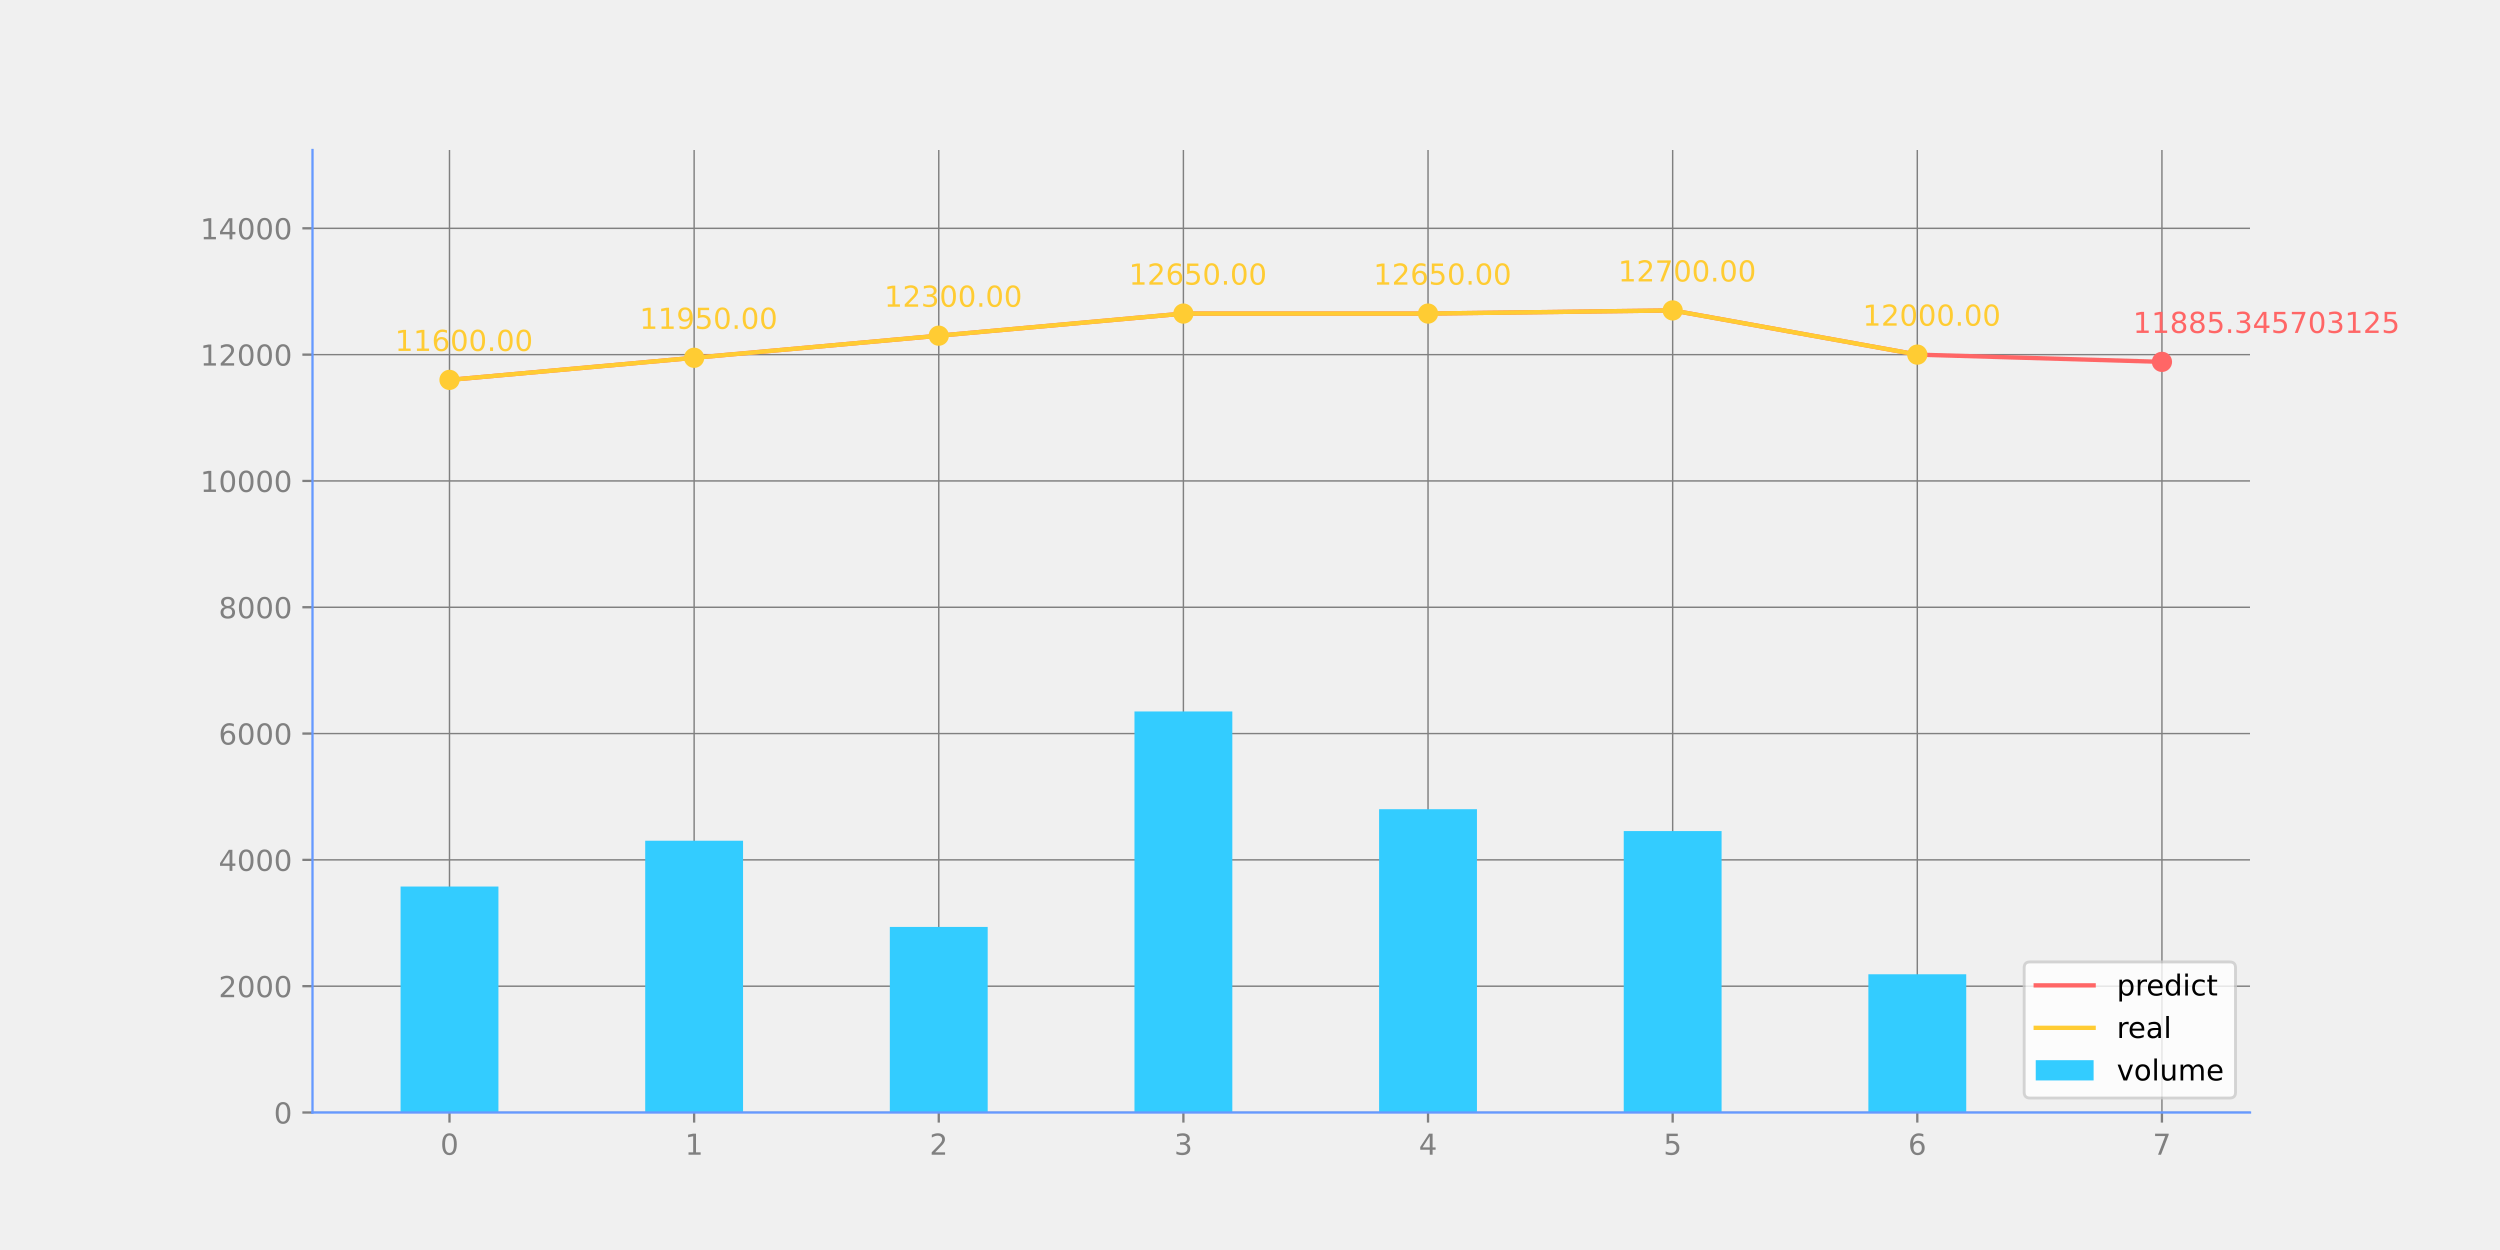
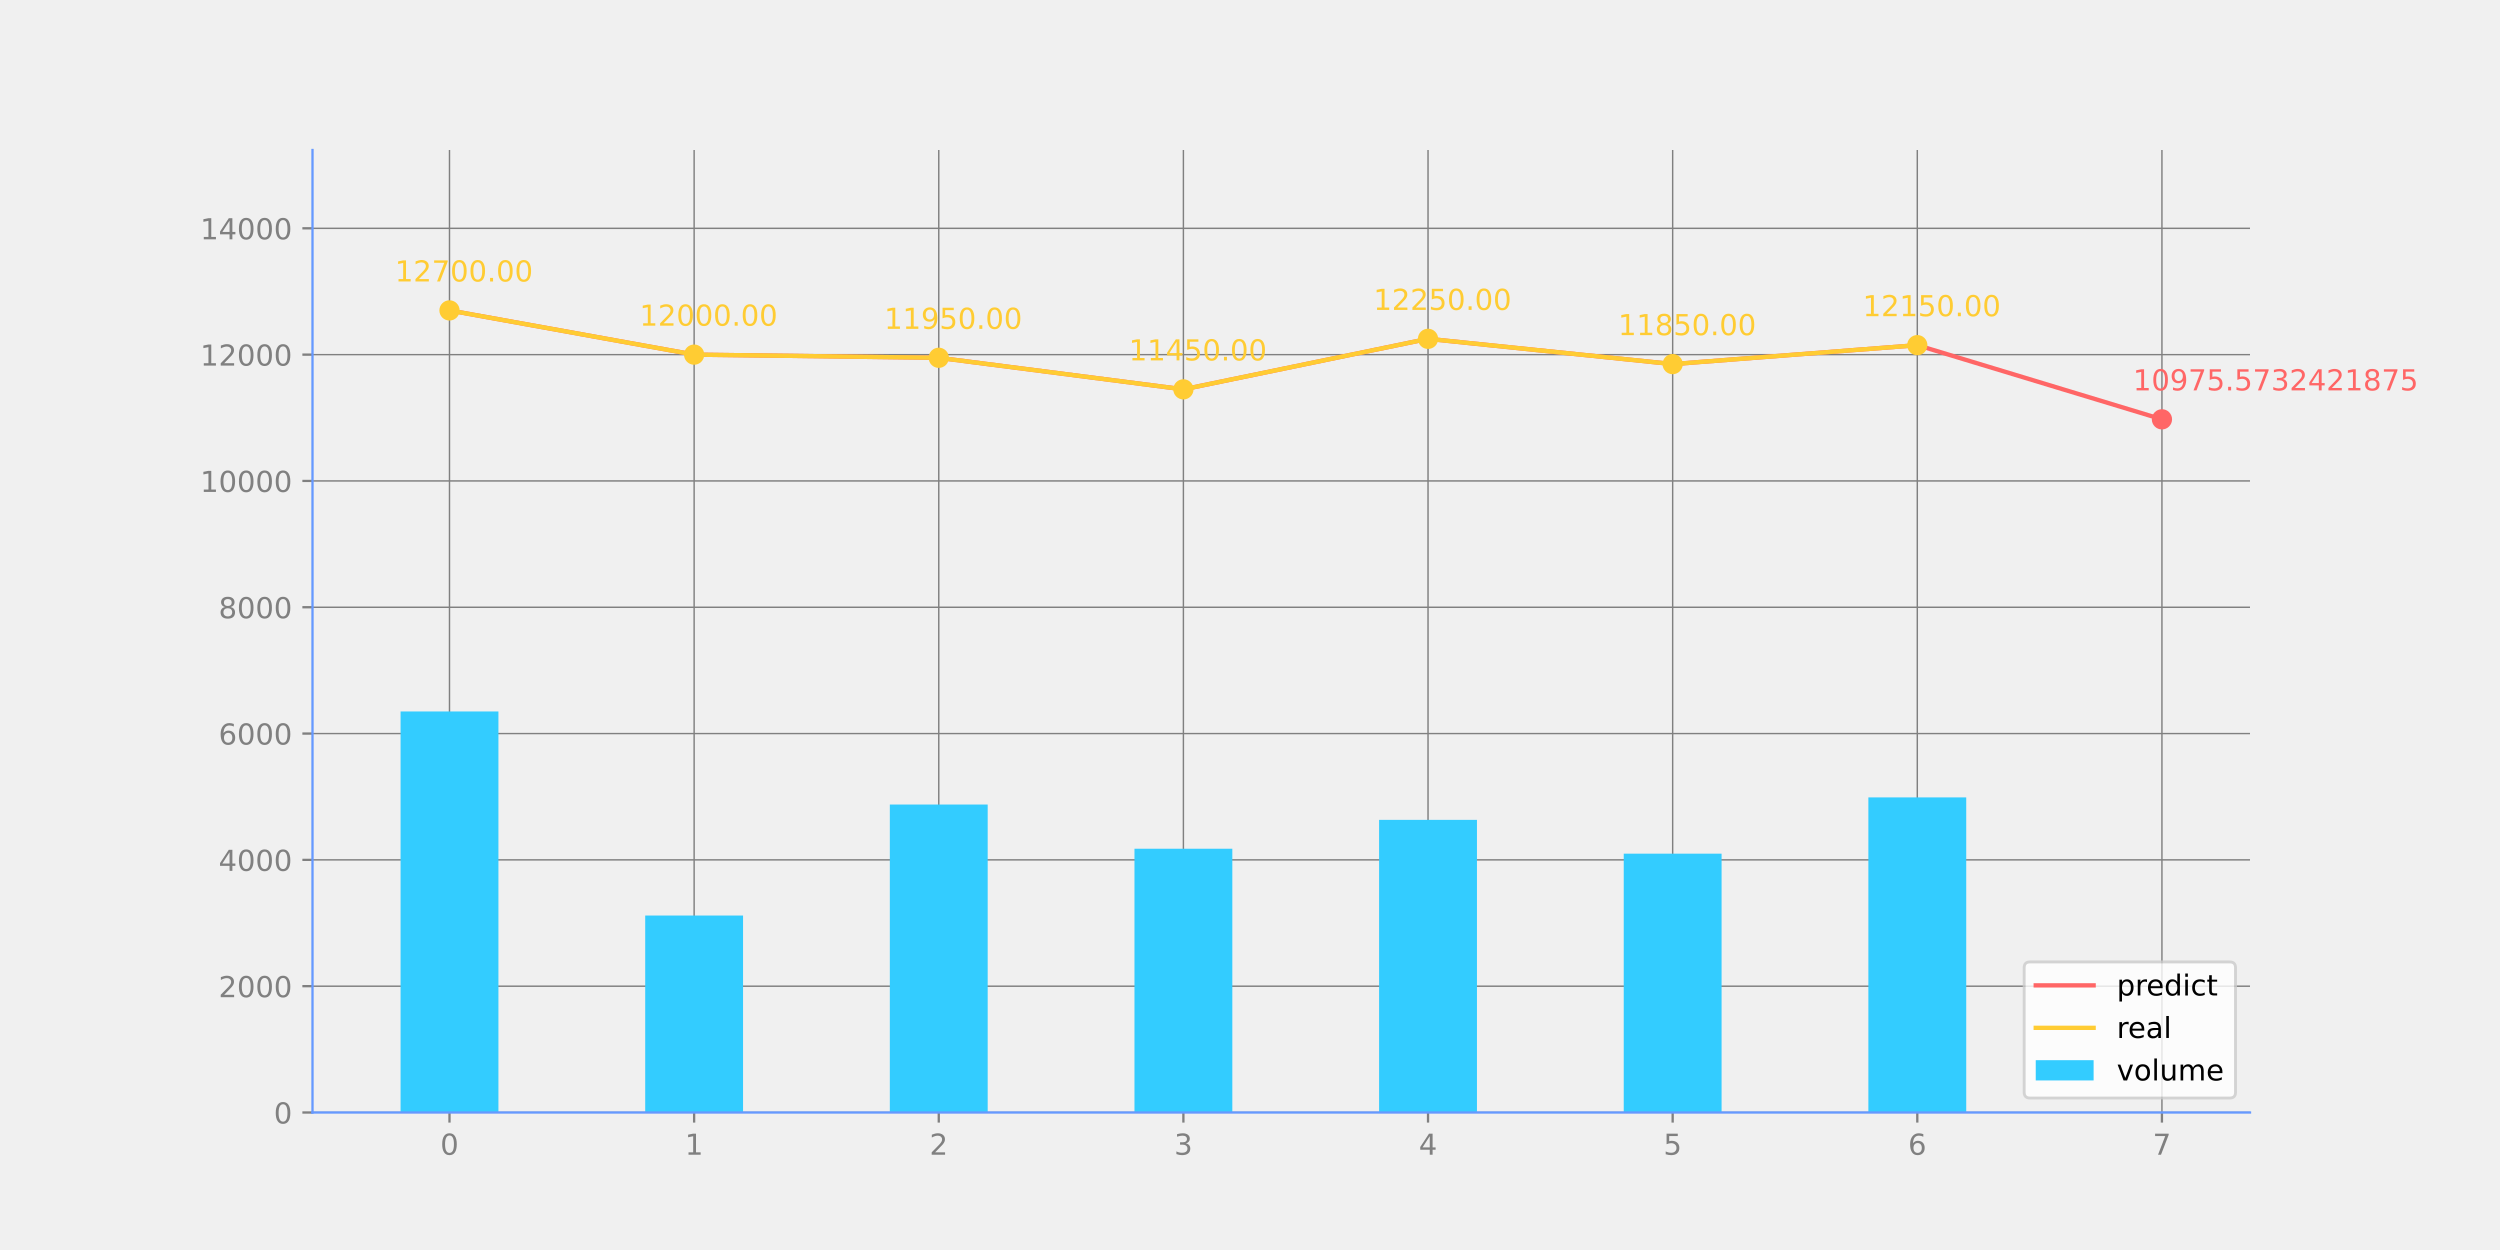
<svg xmlns="http://www.w3.org/2000/svg" xmlns:xlink="http://www.w3.org/1999/xlink" width="864pt" height="432pt" viewBox="0 0 864 432" version="1.1">
  <defs>
    <style type="text/css">*{stroke-linejoin: round; stroke-linecap: butt}</style>
  </defs>
  <g id="figure_1">
    <g id="patch_1">
      <path d="M 0 432  L 864 432  L 864 0  L 0 0  L 0 432  z " style="fill: none" />
    </g>
    <g id="axes_1">
      <g id="patch_2">
        <path d="M 108 384.48  L 777.6 384.48  L 777.6 51.84  L 108 51.84  L 108 384.48  z " style="fill: none" />
      </g>
      <g id="matplotlib.axis_1">
        <g id="xtick_1">
          <g id="line2d_1">
-             <path d="M 155.345 384.48  L 155.345 51.84  " clip-path="url(#pceb1117f11)" style="fill: none; stroke: #808080; stroke-width: 0.5; stroke-linecap: square" />
+             <path d="M 155.345 384.48  L 155.345 51.84  " clip-path="url(#pb9cb2be551)" style="fill: none; stroke: #808080; stroke-width: 0.5; stroke-linecap: square" />
          </g>
          <g id="line2d_2">
            <defs>
-               <path id="m0a0121f837" d="M 0 0  L 0 3.5  " style="stroke: #808080; stroke-width: 0.8" />
+               <path id="m43915340d4" d="M 0 0  L 0 3.5  " style="stroke: #808080; stroke-width: 0.8" />
            </defs>
            <g>
-               <use xlink:href="#m0a0121f837" x="155.345" y="384.48" style="fill: #808080; stroke: #808080; stroke-width: 0.8" />
+               <use xlink:href="#m43915340d4" x="155.345" y="384.48" style="fill: #808080; stroke: #808080; stroke-width: 0.8" />
            </g>
          </g>
          <g id="text_1">
            <g style="fill: #808080" transform="translate(152.1642 399.0784) scale(0.1 -0.1)">
              <defs>
                <path id="DejaVuSans-30" d="M 2034 4250  Q 1547 4250 1301 3770  Q 1056 3291 1056 2328  Q 1056 1369 1301 889  Q 1547 409 2034 409  Q 2525 409 2770 889  Q 3016 1369 3016 2328  Q 3016 3291 2770 3770  Q 2525 4250 2034 4250  z M 2034 4750  Q 2819 4750 3233 4129  Q 3647 3509 3647 2328  Q 3647 1150 3233 529  Q 2819 -91 2034 -91  Q 1250 -91 836 529  Q 422 1150 422 2328  Q 422 3509 836 4129  Q 1250 4750 2034 4750  z " transform="scale(0.015625)" />
              </defs>
              <use xlink:href="#DejaVuSans-30" />
            </g>
          </g>
        </g>
        <g id="xtick_2">
          <g id="line2d_3">
-             <path d="M 239.891 384.48  L 239.891 51.84  " clip-path="url(#pceb1117f11)" style="fill: none; stroke: #808080; stroke-width: 0.5; stroke-linecap: square" />
+             <path d="M 239.891 384.48  L 239.891 51.84  " clip-path="url(#pb9cb2be551)" style="fill: none; stroke: #808080; stroke-width: 0.5; stroke-linecap: square" />
          </g>
          <g id="line2d_4">
            <g>
-               <use xlink:href="#m0a0121f837" x="239.891" y="384.48" style="fill: #808080; stroke: #808080; stroke-width: 0.8" />
+               <use xlink:href="#m43915340d4" x="239.891" y="384.48" style="fill: #808080; stroke: #808080; stroke-width: 0.8" />
            </g>
          </g>
          <g id="text_2">
            <g style="fill: #808080" transform="translate(236.7097 399.0784) scale(0.1 -0.1)">
              <defs>
                <path id="DejaVuSans-31" d="M 794 531  L 1825 531  L 1825 4091  L 703 3866  L 703 4441  L 1819 4666  L 2450 4666  L 2450 531  L 3481 531  L 3481 0  L 794 0  L 794 531  z " transform="scale(0.015625)" />
              </defs>
              <use xlink:href="#DejaVuSans-31" />
            </g>
          </g>
        </g>
        <g id="xtick_3">
          <g id="line2d_5">
-             <path d="M 324.436 384.48  L 324.436 51.84  " clip-path="url(#pceb1117f11)" style="fill: none; stroke: #808080; stroke-width: 0.5; stroke-linecap: square" />
+             <path d="M 324.436 384.48  L 324.436 51.84  " clip-path="url(#pb9cb2be551)" style="fill: none; stroke: #808080; stroke-width: 0.5; stroke-linecap: square" />
          </g>
          <g id="line2d_6">
            <g>
-               <use xlink:href="#m0a0121f837" x="324.436" y="384.48" style="fill: #808080; stroke: #808080; stroke-width: 0.8" />
+               <use xlink:href="#m43915340d4" x="324.436" y="384.48" style="fill: #808080; stroke: #808080; stroke-width: 0.8" />
            </g>
          </g>
          <g id="text_3">
            <g style="fill: #808080" transform="translate(321.2551 399.0784) scale(0.1 -0.1)">
              <defs>
                <path id="DejaVuSans-32" d="M 1228 531  L 3431 531  L 3431 0  L 469 0  L 469 531  Q 828 903 1448 1529  Q 2069 2156 2228 2338  Q 2531 2678 2651 2914  Q 2772 3150 2772 3378  Q 2772 3750 2511 3984  Q 2250 4219 1831 4219  Q 1534 4219 1204 4116  Q 875 4013 500 3803  L 500 4441  Q 881 4594 1212 4672  Q 1544 4750 1819 4750  Q 2544 4750 2975 4387  Q 3406 4025 3406 3419  Q 3406 3131 3298 2873  Q 3191 2616 2906 2266  Q 2828 2175 2409 1742  Q 1991 1309 1228 531  z " transform="scale(0.015625)" />
              </defs>
              <use xlink:href="#DejaVuSans-32" />
            </g>
          </g>
        </g>
        <g id="xtick_4">
          <g id="line2d_7">
-             <path d="M 408.982 384.48  L 408.982 51.84  " clip-path="url(#pceb1117f11)" style="fill: none; stroke: #808080; stroke-width: 0.5; stroke-linecap: square" />
+             <path d="M 408.982 384.48  L 408.982 51.84  " clip-path="url(#pb9cb2be551)" style="fill: none; stroke: #808080; stroke-width: 0.5; stroke-linecap: square" />
          </g>
          <g id="line2d_8">
            <g>
-               <use xlink:href="#m0a0121f837" x="408.982" y="384.48" style="fill: #808080; stroke: #808080; stroke-width: 0.8" />
+               <use xlink:href="#m43915340d4" x="408.982" y="384.48" style="fill: #808080; stroke: #808080; stroke-width: 0.8" />
            </g>
          </g>
          <g id="text_4">
            <g style="fill: #808080" transform="translate(405.8006 399.0784) scale(0.1 -0.1)">
              <defs>
                <path id="DejaVuSans-33" d="M 2597 2516  Q 3050 2419 3304 2112  Q 3559 1806 3559 1356  Q 3559 666 3084 287  Q 2609 -91 1734 -91  Q 1441 -91 1130 -33  Q 819 25 488 141  L 488 750  Q 750 597 1062 519  Q 1375 441 1716 441  Q 2309 441 2620 675  Q 2931 909 2931 1356  Q 2931 1769 2642 2001  Q 2353 2234 1838 2234  L 1294 2234  L 1294 2753  L 1863 2753  Q 2328 2753 2575 2939  Q 2822 3125 2822 3475  Q 2822 3834 2567 4026  Q 2313 4219 1838 4219  Q 1578 4219 1281 4162  Q 984 4106 628 3988  L 628 4550  Q 988 4650 1302 4700  Q 1616 4750 1894 4750  Q 2613 4750 3031 4423  Q 3450 4097 3450 3541  Q 3450 3153 3228 2886  Q 3006 2619 2597 2516  z " transform="scale(0.015625)" />
              </defs>
              <use xlink:href="#DejaVuSans-33" />
            </g>
          </g>
        </g>
        <g id="xtick_5">
          <g id="line2d_9">
-             <path d="M 493.527 384.48  L 493.527 51.84  " clip-path="url(#pceb1117f11)" style="fill: none; stroke: #808080; stroke-width: 0.5; stroke-linecap: square" />
+             <path d="M 493.527 384.48  L 493.527 51.84  " clip-path="url(#pb9cb2be551)" style="fill: none; stroke: #808080; stroke-width: 0.5; stroke-linecap: square" />
          </g>
          <g id="line2d_10">
            <g>
-               <use xlink:href="#m0a0121f837" x="493.527" y="384.48" style="fill: #808080; stroke: #808080; stroke-width: 0.8" />
+               <use xlink:href="#m43915340d4" x="493.527" y="384.48" style="fill: #808080; stroke: #808080; stroke-width: 0.8" />
            </g>
          </g>
          <g id="text_5">
            <g style="fill: #808080" transform="translate(490.346 399.0784) scale(0.1 -0.1)">
              <defs>
                <path id="DejaVuSans-34" d="M 2419 4116  L 825 1625  L 2419 1625  L 2419 4116  z M 2253 4666  L 3047 4666  L 3047 1625  L 3713 1625  L 3713 1100  L 3047 1100  L 3047 0  L 2419 0  L 2419 1100  L 313 1100  L 313 1709  L 2253 4666  z " transform="scale(0.015625)" />
              </defs>
              <use xlink:href="#DejaVuSans-34" />
            </g>
          </g>
        </g>
        <g id="xtick_6">
          <g id="line2d_11">
-             <path d="M 578.073 384.48  L 578.073 51.84  " clip-path="url(#pceb1117f11)" style="fill: none; stroke: #808080; stroke-width: 0.5; stroke-linecap: square" />
+             <path d="M 578.073 384.48  L 578.073 51.84  " clip-path="url(#pb9cb2be551)" style="fill: none; stroke: #808080; stroke-width: 0.5; stroke-linecap: square" />
          </g>
          <g id="line2d_12">
            <g>
-               <use xlink:href="#m0a0121f837" x="578.073" y="384.48" style="fill: #808080; stroke: #808080; stroke-width: 0.8" />
+               <use xlink:href="#m43915340d4" x="578.073" y="384.48" style="fill: #808080; stroke: #808080; stroke-width: 0.8" />
            </g>
          </g>
          <g id="text_6">
            <g style="fill: #808080" transform="translate(574.8915 399.0784) scale(0.1 -0.1)">
              <defs>
                <path id="DejaVuSans-35" d="M 691 4666  L 3169 4666  L 3169 4134  L 1269 4134  L 1269 2991  Q 1406 3038 1543 3061  Q 1681 3084 1819 3084  Q 2600 3084 3056 2656  Q 3513 2228 3513 1497  Q 3513 744 3044 326  Q 2575 -91 1722 -91  Q 1428 -91 1123 -41  Q 819 9 494 109  L 494 744  Q 775 591 1075 516  Q 1375 441 1709 441  Q 2250 441 2565 725  Q 2881 1009 2881 1497  Q 2881 1984 2565 2268  Q 2250 2553 1709 2553  Q 1456 2553 1204 2497  Q 953 2441 691 2322  L 691 4666  z " transform="scale(0.015625)" />
              </defs>
              <use xlink:href="#DejaVuSans-35" />
            </g>
          </g>
        </g>
        <g id="xtick_7">
          <g id="line2d_13">
-             <path d="M 662.618 384.48  L 662.618 51.84  " clip-path="url(#pceb1117f11)" style="fill: none; stroke: #808080; stroke-width: 0.5; stroke-linecap: square" />
+             <path d="M 662.618 384.48  L 662.618 51.84  " clip-path="url(#pb9cb2be551)" style="fill: none; stroke: #808080; stroke-width: 0.5; stroke-linecap: square" />
          </g>
          <g id="line2d_14">
            <g>
-               <use xlink:href="#m0a0121f837" x="662.618" y="384.48" style="fill: #808080; stroke: #808080; stroke-width: 0.8" />
+               <use xlink:href="#m43915340d4" x="662.618" y="384.48" style="fill: #808080; stroke: #808080; stroke-width: 0.8" />
            </g>
          </g>
          <g id="text_7">
            <g style="fill: #808080" transform="translate(659.4369 399.0784) scale(0.1 -0.1)">
              <defs>
                <path id="DejaVuSans-36" d="M 2113 2584  Q 1688 2584 1439 2293  Q 1191 2003 1191 1497  Q 1191 994 1439 701  Q 1688 409 2113 409  Q 2538 409 2786 701  Q 3034 994 3034 1497  Q 3034 2003 2786 2293  Q 2538 2584 2113 2584  z M 3366 4563  L 3366 3988  Q 3128 4100 2886 4159  Q 2644 4219 2406 4219  Q 1781 4219 1451 3797  Q 1122 3375 1075 2522  Q 1259 2794 1537 2939  Q 1816 3084 2150 3084  Q 2853 3084 3261 2657  Q 3669 2231 3669 1497  Q 3669 778 3244 343  Q 2819 -91 2113 -91  Q 1303 -91 875 529  Q 447 1150 447 2328  Q 447 3434 972 4092  Q 1497 4750 2381 4750  Q 2619 4750 2861 4703  Q 3103 4656 3366 4563  z " transform="scale(0.015625)" />
              </defs>
              <use xlink:href="#DejaVuSans-36" />
            </g>
          </g>
        </g>
        <g id="xtick_8">
          <g id="line2d_15">
-             <path d="M 747.164 384.48  L 747.164 51.84  " clip-path="url(#pceb1117f11)" style="fill: none; stroke: #808080; stroke-width: 0.5; stroke-linecap: square" />
+             <path d="M 747.164 384.48  L 747.164 51.84  " clip-path="url(#pb9cb2be551)" style="fill: none; stroke: #808080; stroke-width: 0.5; stroke-linecap: square" />
          </g>
          <g id="line2d_16">
            <g>
-               <use xlink:href="#m0a0121f837" x="747.164" y="384.48" style="fill: #808080; stroke: #808080; stroke-width: 0.8" />
+               <use xlink:href="#m43915340d4" x="747.164" y="384.48" style="fill: #808080; stroke: #808080; stroke-width: 0.8" />
            </g>
          </g>
          <g id="text_8">
            <g style="fill: #808080" transform="translate(743.9824 399.0784) scale(0.1 -0.1)">
              <defs>
                <path id="DejaVuSans-37" d="M 525 4666  L 3525 4666  L 3525 4397  L 1831 0  L 1172 0  L 2766 4134  L 525 4134  L 525 4666  z " transform="scale(0.015625)" />
              </defs>
              <use xlink:href="#DejaVuSans-37" />
            </g>
          </g>
        </g>
      </g>
      <g id="matplotlib.axis_2">
        <g id="ytick_1">
          <g id="line2d_17">
-             <path d="M 108 384.48  L 777.6 384.48  " clip-path="url(#pceb1117f11)" style="fill: none; stroke: #808080; stroke-width: 0.5; stroke-linecap: square" />
+             <path d="M 108 384.48  L 777.6 384.48  " clip-path="url(#pb9cb2be551)" style="fill: none; stroke: #808080; stroke-width: 0.5; stroke-linecap: square" />
          </g>
          <g id="line2d_18">
            <defs>
-               <path id="m791c90f231" d="M 0 0  L -3.5 0  " style="stroke: #808080; stroke-width: 0.8" />
+               <path id="mcf075ea586" d="M 0 0  L -3.5 0  " style="stroke: #808080; stroke-width: 0.8" />
            </defs>
            <g>
-               <use xlink:href="#m791c90f231" x="108" y="384.48" style="fill: #808080; stroke: #808080; stroke-width: 0.8" />
+               <use xlink:href="#mcf075ea586" x="108" y="384.48" style="fill: #808080; stroke: #808080; stroke-width: 0.8" />
            </g>
          </g>
          <g id="text_9">
            <g style="fill: #808080" transform="translate(94.6375 388.2792) scale(0.1 -0.1)">
              <use xlink:href="#DejaVuSans-30" />
            </g>
          </g>
        </g>
        <g id="ytick_2">
          <g id="line2d_19">
-             <path d="M 108 340.826  L 777.6 340.826  " clip-path="url(#pceb1117f11)" style="fill: none; stroke: #808080; stroke-width: 0.5; stroke-linecap: square" />
+             <path d="M 108 340.826  L 777.6 340.826  " clip-path="url(#pb9cb2be551)" style="fill: none; stroke: #808080; stroke-width: 0.5; stroke-linecap: square" />
          </g>
          <g id="line2d_20">
            <g>
-               <use xlink:href="#m791c90f231" x="108" y="340.826" style="fill: #808080; stroke: #808080; stroke-width: 0.8" />
+               <use xlink:href="#mcf075ea586" x="108" y="340.826" style="fill: #808080; stroke: #808080; stroke-width: 0.8" />
            </g>
          </g>
          <g id="text_10">
            <g style="fill: #808080" transform="translate(75.55 344.6257) scale(0.1 -0.1)">
              <use xlink:href="#DejaVuSans-32" />
              <use xlink:href="#DejaVuSans-30" x="63.623" />
              <use xlink:href="#DejaVuSans-30" x="127.246" />
              <use xlink:href="#DejaVuSans-30" x="190.869" />
            </g>
          </g>
        </g>
        <g id="ytick_3">
          <g id="line2d_21">
-             <path d="M 108 297.173  L 777.6 297.173  " clip-path="url(#pceb1117f11)" style="fill: none; stroke: #808080; stroke-width: 0.5; stroke-linecap: square" />
+             <path d="M 108 297.173  L 777.6 297.173  " clip-path="url(#pb9cb2be551)" style="fill: none; stroke: #808080; stroke-width: 0.5; stroke-linecap: square" />
          </g>
          <g id="line2d_22">
            <g>
-               <use xlink:href="#m791c90f231" x="108" y="297.173" style="fill: #808080; stroke: #808080; stroke-width: 0.8" />
+               <use xlink:href="#mcf075ea586" x="108" y="297.173" style="fill: #808080; stroke: #808080; stroke-width: 0.8" />
            </g>
          </g>
          <g id="text_11">
            <g style="fill: #808080" transform="translate(75.55 300.9721) scale(0.1 -0.1)">
              <use xlink:href="#DejaVuSans-34" />
              <use xlink:href="#DejaVuSans-30" x="63.623" />
              <use xlink:href="#DejaVuSans-30" x="127.246" />
              <use xlink:href="#DejaVuSans-30" x="190.869" />
            </g>
          </g>
        </g>
        <g id="ytick_4">
          <g id="line2d_23">
-             <path d="M 108 253.519  L 777.6 253.519  " clip-path="url(#pceb1117f11)" style="fill: none; stroke: #808080; stroke-width: 0.5; stroke-linecap: square" />
+             <path d="M 108 253.519  L 777.6 253.519  " clip-path="url(#pb9cb2be551)" style="fill: none; stroke: #808080; stroke-width: 0.5; stroke-linecap: square" />
          </g>
          <g id="line2d_24">
            <g>
-               <use xlink:href="#m791c90f231" x="108" y="253.519" style="fill: #808080; stroke: #808080; stroke-width: 0.8" />
+               <use xlink:href="#mcf075ea586" x="108" y="253.519" style="fill: #808080; stroke: #808080; stroke-width: 0.8" />
            </g>
          </g>
          <g id="text_12">
            <g style="fill: #808080" transform="translate(75.55 257.3186) scale(0.1 -0.1)">
              <use xlink:href="#DejaVuSans-36" />
              <use xlink:href="#DejaVuSans-30" x="63.623" />
              <use xlink:href="#DejaVuSans-30" x="127.246" />
              <use xlink:href="#DejaVuSans-30" x="190.869" />
            </g>
          </g>
        </g>
        <g id="ytick_5">
          <g id="line2d_25">
-             <path d="M 108 209.866  L 777.6 209.866  " clip-path="url(#pceb1117f11)" style="fill: none; stroke: #808080; stroke-width: 0.5; stroke-linecap: square" />
+             <path d="M 108 209.866  L 777.6 209.866  " clip-path="url(#pb9cb2be551)" style="fill: none; stroke: #808080; stroke-width: 0.5; stroke-linecap: square" />
          </g>
          <g id="line2d_26">
            <g>
-               <use xlink:href="#m791c90f231" x="108" y="209.866" style="fill: #808080; stroke: #808080; stroke-width: 0.8" />
+               <use xlink:href="#mcf075ea586" x="108" y="209.866" style="fill: #808080; stroke: #808080; stroke-width: 0.8" />
            </g>
          </g>
          <g id="text_13">
            <g style="fill: #808080" transform="translate(75.55 213.665) scale(0.1 -0.1)">
              <defs>
                <path id="DejaVuSans-38" d="M 2034 2216  Q 1584 2216 1326 1975  Q 1069 1734 1069 1313  Q 1069 891 1326 650  Q 1584 409 2034 409  Q 2484 409 2743 651  Q 3003 894 3003 1313  Q 3003 1734 2745 1975  Q 2488 2216 2034 2216  z M 1403 2484  Q 997 2584 770 2862  Q 544 3141 544 3541  Q 544 4100 942 4425  Q 1341 4750 2034 4750  Q 2731 4750 3128 4425  Q 3525 4100 3525 3541  Q 3525 3141 3298 2862  Q 3072 2584 2669 2484  Q 3125 2378 3379 2068  Q 3634 1759 3634 1313  Q 3634 634 3220 271  Q 2806 -91 2034 -91  Q 1263 -91 848 271  Q 434 634 434 1313  Q 434 1759 690 2068  Q 947 2378 1403 2484  z M 1172 3481  Q 1172 3119 1398 2916  Q 1625 2713 2034 2713  Q 2441 2713 2670 2916  Q 2900 3119 2900 3481  Q 2900 3844 2670 4047  Q 2441 4250 2034 4250  Q 1625 4250 1398 4047  Q 1172 3844 1172 3481  z " transform="scale(0.015625)" />
              </defs>
              <use xlink:href="#DejaVuSans-38" />
              <use xlink:href="#DejaVuSans-30" x="63.623" />
              <use xlink:href="#DejaVuSans-30" x="127.246" />
              <use xlink:href="#DejaVuSans-30" x="190.869" />
            </g>
          </g>
        </g>
        <g id="ytick_6">
          <g id="line2d_27">
-             <path d="M 108 166.212  L 777.6 166.212  " clip-path="url(#pceb1117f11)" style="fill: none; stroke: #808080; stroke-width: 0.5; stroke-linecap: square" />
+             <path d="M 108 166.212  L 777.6 166.212  " clip-path="url(#pb9cb2be551)" style="fill: none; stroke: #808080; stroke-width: 0.5; stroke-linecap: square" />
          </g>
          <g id="line2d_28">
            <g>
-               <use xlink:href="#m791c90f231" x="108" y="166.212" style="fill: #808080; stroke: #808080; stroke-width: 0.8" />
+               <use xlink:href="#mcf075ea586" x="108" y="166.212" style="fill: #808080; stroke: #808080; stroke-width: 0.8" />
            </g>
          </g>
          <g id="text_14">
            <g style="fill: #808080" transform="translate(69.1875 170.0115) scale(0.1 -0.1)">
              <use xlink:href="#DejaVuSans-31" />
              <use xlink:href="#DejaVuSans-30" x="63.623" />
              <use xlink:href="#DejaVuSans-30" x="127.246" />
              <use xlink:href="#DejaVuSans-30" x="190.869" />
              <use xlink:href="#DejaVuSans-30" x="254.492" />
            </g>
          </g>
        </g>
        <g id="ytick_7">
          <g id="line2d_29">
-             <path d="M 108 122.559  L 777.6 122.559  " clip-path="url(#pceb1117f11)" style="fill: none; stroke: #808080; stroke-width: 0.5; stroke-linecap: square" />
+             <path d="M 108 122.559  L 777.6 122.559  " clip-path="url(#pb9cb2be551)" style="fill: none; stroke: #808080; stroke-width: 0.5; stroke-linecap: square" />
          </g>
          <g id="line2d_30">
            <g>
-               <use xlink:href="#m791c90f231" x="108" y="122.559" style="fill: #808080; stroke: #808080; stroke-width: 0.8" />
+               <use xlink:href="#mcf075ea586" x="108" y="122.559" style="fill: #808080; stroke: #808080; stroke-width: 0.8" />
            </g>
          </g>
          <g id="text_15">
            <g style="fill: #808080" transform="translate(69.1875 126.358) scale(0.1 -0.1)">
              <use xlink:href="#DejaVuSans-31" />
              <use xlink:href="#DejaVuSans-32" x="63.623" />
              <use xlink:href="#DejaVuSans-30" x="127.246" />
              <use xlink:href="#DejaVuSans-30" x="190.869" />
              <use xlink:href="#DejaVuSans-30" x="254.492" />
            </g>
          </g>
        </g>
        <g id="ytick_8">
          <g id="line2d_31">
-             <path d="M 108 78.905  L 777.6 78.905  " clip-path="url(#pceb1117f11)" style="fill: none; stroke: #808080; stroke-width: 0.5; stroke-linecap: square" />
+             <path d="M 108 78.905  L 777.6 78.905  " clip-path="url(#pb9cb2be551)" style="fill: none; stroke: #808080; stroke-width: 0.5; stroke-linecap: square" />
          </g>
          <g id="line2d_32">
            <g>
-               <use xlink:href="#m791c90f231" x="108" y="78.905" style="fill: #808080; stroke: #808080; stroke-width: 0.8" />
+               <use xlink:href="#mcf075ea586" x="108" y="78.905" style="fill: #808080; stroke: #808080; stroke-width: 0.8" />
            </g>
          </g>
          <g id="text_16">
            <g style="fill: #808080" transform="translate(69.1875 82.70442) scale(0.1 -0.1)">
              <use xlink:href="#DejaVuSans-31" />
              <use xlink:href="#DejaVuSans-34" x="63.623" />
              <use xlink:href="#DejaVuSans-30" x="127.246" />
              <use xlink:href="#DejaVuSans-30" x="190.869" />
              <use xlink:href="#DejaVuSans-30" x="254.492" />
            </g>
          </g>
        </g>
      </g>
      <g id="line2d_33">
-         <path d="M 155.345 131.289  L 239.891 123.65  L 324.436 116.011  L 408.982 108.371  L 493.527 108.371  L 578.073 107.28  L 662.618 122.559  L 747.164 125.061  " clip-path="url(#pceb1117f11)" style="fill: none; stroke: #ff6666; stroke-width: 1.5; stroke-linecap: square" />
+         <path d="M 155.345 107.28  L 239.891 122.559  L 324.436 123.65  L 408.982 134.563  L 493.527 117.102  L 578.073 125.833  L 662.618 119.285  L 747.164 144.919  " clip-path="url(#pb9cb2be551)" style="fill: none; stroke: #ff6666; stroke-width: 1.5; stroke-linecap: square" />
      </g>
      <g id="line2d_34">
-         <path d="M 155.345 131.289  L 239.891 123.65  L 324.436 116.011  L 408.982 108.371  L 493.527 108.371  L 578.073 107.28  L 662.618 122.559  " clip-path="url(#pceb1117f11)" style="fill: none; stroke: #ffcc33; stroke-width: 1.5; stroke-linecap: square" />
+         <path d="M 155.345 107.28  L 239.891 122.559  L 324.436 123.65  L 408.982 134.563  L 493.527 117.102  L 578.073 125.833  L 662.618 119.285  " clip-path="url(#pb9cb2be551)" style="fill: none; stroke: #ffcc33; stroke-width: 1.5; stroke-linecap: square" />
      </g>
      <g id="patch_3">
-         <path d="M 138.436 384.48  L 172.255 384.48  L 172.255 306.377  L 138.436 306.377  z " clip-path="url(#pceb1117f11)" style="fill: #33ccff" />
+         <path d="M 138.436 384.48  L 172.255 384.48  L 172.255 245.88  L 138.436 245.88  z " clip-path="url(#pb9cb2be551)" style="fill: #33ccff" />
      </g>
      <g id="patch_4">
-         <path d="M 222.982 384.48  L 256.8 384.48  L 256.8 290.552  L 222.982 290.552  z " clip-path="url(#pceb1117f11)" style="fill: #33ccff" />
+         <path d="M 222.982 384.48  L 256.8 384.48  L 256.8 316.401  L 222.982 316.401  z " clip-path="url(#pb9cb2be551)" style="fill: #33ccff" />
      </g>
      <g id="patch_5">
-         <path d="M 307.527 384.48  L 341.345 384.48  L 341.345 320.343  L 307.527 320.343  z " clip-path="url(#pceb1117f11)" style="fill: #33ccff" />
+         <path d="M 307.527 384.48  L 341.345 384.48  L 341.345 278.047  L 307.527 278.047  z " clip-path="url(#pb9cb2be551)" style="fill: #33ccff" />
      </g>
      <g id="patch_6">
-         <path d="M 392.073 384.48  L 425.891 384.48  L 425.891 245.88  L 392.073 245.88  z " clip-path="url(#pceb1117f11)" style="fill: #33ccff" />
+         <path d="M 392.073 384.48  L 425.891 384.48  L 425.891 293.327  L 392.073 293.327  z " clip-path="url(#pb9cb2be551)" style="fill: #33ccff" />
      </g>
      <g id="patch_7">
-         <path d="M 476.618 384.48  L 510.436 384.48  L 510.436 279.664  L 476.618 279.664  z " clip-path="url(#pceb1117f11)" style="fill: #33ccff" />
+         <path d="M 476.618 384.48  L 510.436 384.48  L 510.436 283.356  L 476.618 283.356  z " clip-path="url(#pb9cb2be551)" style="fill: #33ccff" />
      </g>
      <g id="patch_8">
-         <path d="M 561.164 384.48  L 594.982 384.48  L 594.982 287.219  L 561.164 287.219  z " clip-path="url(#pceb1117f11)" style="fill: #33ccff" />
+         <path d="M 561.164 384.48  L 594.982 384.48  L 594.982 295.029  L 561.164 295.029  z " clip-path="url(#pb9cb2be551)" style="fill: #33ccff" />
      </g>
      <g id="patch_9">
-         <path d="M 645.709 384.48  L 679.527 384.48  L 679.527 336.706  L 645.709 336.706  z " clip-path="url(#pceb1117f11)" style="fill: #33ccff" />
+         <path d="M 645.709 384.48  L 679.527 384.48  L 679.527 275.574  L 645.709 275.574  z " clip-path="url(#pb9cb2be551)" style="fill: #33ccff" />
      </g>
      <g id="PathCollection_1">
        <defs>
-           <path id="ma23f4d5b4e" d="M 0 3  C 0.796 3 1.559 2.684 2.121 2.121  C 2.684 1.559 3 0.796 3 0  C 3 -0.796 2.684 -1.559 2.121 -2.121  C 1.559 -2.684 0.796 -3 0 -3  C -0.796 -3 -1.559 -2.684 -2.121 -2.121  C -2.684 -1.559 -3 -0.796 -3 0  C -3 0.796 -2.684 1.559 -2.121 2.121  C -1.559 2.684 -0.796 3 0 3  z " style="stroke: #ffcc33" />
+           <path id="md717321df5" d="M 0 3  C 0.796 3 1.559 2.684 2.121 2.121  C 2.684 1.559 3 0.796 3 0  C 3 -0.796 2.684 -1.559 2.121 -2.121  C 1.559 -2.684 0.796 -3 0 -3  C -0.796 -3 -1.559 -2.684 -2.121 -2.121  C -2.684 -1.559 -3 -0.796 -3 0  C -3 0.796 -2.684 1.559 -2.121 2.121  C -1.559 2.684 -0.796 3 0 3  z " style="stroke: #ffcc33" />
        </defs>
-         <g clip-path="url(#pceb1117f11)">
-           <use xlink:href="#ma23f4d5b4e" x="155.345" y="131.289" style="fill: #ffcc33; stroke: #ffcc33" />
-           <use xlink:href="#ma23f4d5b4e" x="239.891" y="123.65" style="fill: #ffcc33; stroke: #ffcc33" />
-           <use xlink:href="#ma23f4d5b4e" x="324.436" y="116.011" style="fill: #ffcc33; stroke: #ffcc33" />
-           <use xlink:href="#ma23f4d5b4e" x="408.982" y="108.371" style="fill: #ffcc33; stroke: #ffcc33" />
-           <use xlink:href="#ma23f4d5b4e" x="493.527" y="108.371" style="fill: #ffcc33; stroke: #ffcc33" />
-           <use xlink:href="#ma23f4d5b4e" x="578.073" y="107.28" style="fill: #ffcc33; stroke: #ffcc33" />
-           <use xlink:href="#ma23f4d5b4e" x="662.618" y="122.559" style="fill: #ffcc33; stroke: #ffcc33" />
+         <g clip-path="url(#pb9cb2be551)">
+           <use xlink:href="#md717321df5" x="155.345" y="107.28" style="fill: #ffcc33; stroke: #ffcc33" />
+           <use xlink:href="#md717321df5" x="239.891" y="122.559" style="fill: #ffcc33; stroke: #ffcc33" />
+           <use xlink:href="#md717321df5" x="324.436" y="123.65" style="fill: #ffcc33; stroke: #ffcc33" />
+           <use xlink:href="#md717321df5" x="408.982" y="134.563" style="fill: #ffcc33; stroke: #ffcc33" />
+           <use xlink:href="#md717321df5" x="493.527" y="117.102" style="fill: #ffcc33; stroke: #ffcc33" />
+           <use xlink:href="#md717321df5" x="578.073" y="125.833" style="fill: #ffcc33; stroke: #ffcc33" />
+           <use xlink:href="#md717321df5" x="662.618" y="119.285" style="fill: #ffcc33; stroke: #ffcc33" />
        </g>
      </g>
      <g id="text_17">
-         <g style="fill: #ffcc33" transform="translate(136.4876 121.2894) scale(0.1 -0.1)">
+         <g style="fill: #ffcc33" transform="translate(136.4876 97.28) scale(0.1 -0.1)">
          <defs>
            <path id="DejaVuSans-2e" d="M 684 794  L 1344 794  L 1344 0  L 684 0  L 684 794  z " transform="scale(0.015625)" />
          </defs>
          <use xlink:href="#DejaVuSans-31" />
-           <use xlink:href="#DejaVuSans-31" x="63.623" />
-           <use xlink:href="#DejaVuSans-36" x="127.246" />
+           <use xlink:href="#DejaVuSans-32" x="63.623" />
+           <use xlink:href="#DejaVuSans-37" x="127.246" />
          <use xlink:href="#DejaVuSans-30" x="190.869" />
          <use xlink:href="#DejaVuSans-30" x="254.492" />
          <use xlink:href="#DejaVuSans-2e" x="318.115" />
          <use xlink:href="#DejaVuSans-30" x="349.902" />
          <use xlink:href="#DejaVuSans-30" x="413.525" />
        </g>
      </g>
      <g id="text_18">
-         <g style="fill: #ffcc33" transform="translate(221.0331 113.6501) scale(0.1 -0.1)">
+         <g style="fill: #ffcc33" transform="translate(221.0331 112.5587) scale(0.1 -0.1)">
+           <use xlink:href="#DejaVuSans-31" />
+           <use xlink:href="#DejaVuSans-32" x="63.623" />
+           <use xlink:href="#DejaVuSans-30" x="127.246" />
+           <use xlink:href="#DejaVuSans-30" x="190.869" />
+           <use xlink:href="#DejaVuSans-30" x="254.492" />
+           <use xlink:href="#DejaVuSans-2e" x="318.115" />
+           <use xlink:href="#DejaVuSans-30" x="349.902" />
+           <use xlink:href="#DejaVuSans-30" x="413.525" />
+         </g>
+       </g>
+       <g id="text_19">
+         <g style="fill: #ffcc33" transform="translate(305.5786 113.6501) scale(0.1 -0.1)">
          <defs>
            <path id="DejaVuSans-39" d="M 703 97  L 703 672  Q 941 559 1184 500  Q 1428 441 1663 441  Q 2288 441 2617 861  Q 2947 1281 2994 2138  Q 2813 1869 2534 1725  Q 2256 1581 1919 1581  Q 1219 1581 811 2004  Q 403 2428 403 3163  Q 403 3881 828 4315  Q 1253 4750 1959 4750  Q 2769 4750 3195 4129  Q 3622 3509 3622 2328  Q 3622 1225 3098 567  Q 2575 -91 1691 -91  Q 1453 -91 1209 -44  Q 966 3 703 97  z M 1959 2075  Q 2384 2075 2632 2365  Q 2881 2656 2881 3163  Q 2881 3666 2632 3958  Q 2384 4250 1959 4250  Q 1534 4250 1286 3958  Q 1038 3666 1038 3163  Q 1038 2656 1286 2365  Q 1534 2075 1959 2075  z " transform="scale(0.015625)" />
          </defs>
          <use xlink:href="#DejaVuSans-31" />
          <use xlink:href="#DejaVuSans-31" x="63.623" />
          <use xlink:href="#DejaVuSans-39" x="127.246" />
          <use xlink:href="#DejaVuSans-35" x="190.869" />
          <use xlink:href="#DejaVuSans-30" x="254.492" />
          <use xlink:href="#DejaVuSans-2e" x="318.115" />
          <use xlink:href="#DejaVuSans-30" x="349.902" />
          <use xlink:href="#DejaVuSans-30" x="413.525" />
        </g>
      </g>
-       <g id="text_19">
-         <g style="fill: #ffcc33" transform="translate(305.5786 106.0107) scale(0.1 -0.1)">
+       <g id="text_20">
+         <g style="fill: #ffcc33" transform="translate(390.124 124.5635) scale(0.1 -0.1)">
+           <use xlink:href="#DejaVuSans-31" />
+           <use xlink:href="#DejaVuSans-31" x="63.623" />
+           <use xlink:href="#DejaVuSans-34" x="127.246" />
+           <use xlink:href="#DejaVuSans-35" x="190.869" />
+           <use xlink:href="#DejaVuSans-30" x="254.492" />
+           <use xlink:href="#DejaVuSans-2e" x="318.115" />
+           <use xlink:href="#DejaVuSans-30" x="349.902" />
+           <use xlink:href="#DejaVuSans-30" x="413.525" />
+         </g>
+       </g>
+       <g id="text_21">
+         <g style="fill: #ffcc33" transform="translate(474.6695 107.102) scale(0.1 -0.1)">
          <use xlink:href="#DejaVuSans-31" />
          <use xlink:href="#DejaVuSans-32" x="63.623" />
-           <use xlink:href="#DejaVuSans-33" x="127.246" />
-           <use xlink:href="#DejaVuSans-30" x="190.869" />
-           <use xlink:href="#DejaVuSans-30" x="254.492" />
-           <use xlink:href="#DejaVuSans-2e" x="318.115" />
-           <use xlink:href="#DejaVuSans-30" x="349.902" />
-           <use xlink:href="#DejaVuSans-30" x="413.525" />
-         </g>
-       </g>
-       <g id="text_20">
-         <g style="fill: #ffcc33" transform="translate(390.124 98.37134) scale(0.1 -0.1)">
+           <use xlink:href="#DejaVuSans-32" x="127.246" />
+           <use xlink:href="#DejaVuSans-35" x="190.869" />
+           <use xlink:href="#DejaVuSans-30" x="254.492" />
+           <use xlink:href="#DejaVuSans-2e" x="318.115" />
+           <use xlink:href="#DejaVuSans-30" x="349.902" />
+           <use xlink:href="#DejaVuSans-30" x="413.525" />
+         </g>
+       </g>
+       <g id="text_22">
+         <g style="fill: #ffcc33" transform="translate(559.2149 115.8328) scale(0.1 -0.1)">
+           <use xlink:href="#DejaVuSans-31" />
+           <use xlink:href="#DejaVuSans-31" x="63.623" />
+           <use xlink:href="#DejaVuSans-38" x="127.246" />
+           <use xlink:href="#DejaVuSans-35" x="190.869" />
+           <use xlink:href="#DejaVuSans-30" x="254.492" />
+           <use xlink:href="#DejaVuSans-2e" x="318.115" />
+           <use xlink:href="#DejaVuSans-30" x="349.902" />
+           <use xlink:href="#DejaVuSans-30" x="413.525" />
+         </g>
+       </g>
+       <g id="text_23">
+         <g style="fill: #ffcc33" transform="translate(643.7604 109.2847) scale(0.1 -0.1)">
          <use xlink:href="#DejaVuSans-31" />
          <use xlink:href="#DejaVuSans-32" x="63.623" />
-           <use xlink:href="#DejaVuSans-36" x="127.246" />
+           <use xlink:href="#DejaVuSans-31" x="127.246" />
          <use xlink:href="#DejaVuSans-35" x="190.869" />
-           <use xlink:href="#DejaVuSans-30" x="254.492" />
-           <use xlink:href="#DejaVuSans-2e" x="318.115" />
-           <use xlink:href="#DejaVuSans-30" x="349.902" />
-           <use xlink:href="#DejaVuSans-30" x="413.525" />
-         </g>
-       </g>
-       <g id="text_21">
-         <g style="fill: #ffcc33" transform="translate(474.6695 98.37134) scale(0.1 -0.1)">
-           <use xlink:href="#DejaVuSans-31" />
-           <use xlink:href="#DejaVuSans-32" x="63.623" />
-           <use xlink:href="#DejaVuSans-36" x="127.246" />
-           <use xlink:href="#DejaVuSans-35" x="190.869" />
-           <use xlink:href="#DejaVuSans-30" x="254.492" />
-           <use xlink:href="#DejaVuSans-2e" x="318.115" />
-           <use xlink:href="#DejaVuSans-30" x="349.902" />
-           <use xlink:href="#DejaVuSans-30" x="413.525" />
-         </g>
-       </g>
-       <g id="text_22">
-         <g style="fill: #ffcc33" transform="translate(559.2149 97.28) scale(0.1 -0.1)">
-           <use xlink:href="#DejaVuSans-31" />
-           <use xlink:href="#DejaVuSans-32" x="63.623" />
-           <use xlink:href="#DejaVuSans-37" x="127.246" />
-           <use xlink:href="#DejaVuSans-30" x="190.869" />
-           <use xlink:href="#DejaVuSans-30" x="254.492" />
-           <use xlink:href="#DejaVuSans-2e" x="318.115" />
-           <use xlink:href="#DejaVuSans-30" x="349.902" />
-           <use xlink:href="#DejaVuSans-30" x="413.525" />
-         </g>
-       </g>
-       <g id="text_23">
-         <g style="fill: #ffcc33" transform="translate(643.7604 112.5587) scale(0.1 -0.1)">
-           <use xlink:href="#DejaVuSans-31" />
-           <use xlink:href="#DejaVuSans-32" x="63.623" />
-           <use xlink:href="#DejaVuSans-30" x="127.246" />
-           <use xlink:href="#DejaVuSans-30" x="190.869" />
          <use xlink:href="#DejaVuSans-30" x="254.492" />
          <use xlink:href="#DejaVuSans-2e" x="318.115" />
          <use xlink:href="#DejaVuSans-30" x="349.902" />
          <use xlink:href="#DejaVuSans-30" x="413.525" />
        </g>
      </g>
      <g id="PathCollection_2">
        <defs>
-           <path id="mebbe583c96" d="M 0 3  C 0.796 3 1.559 2.684 2.121 2.121  C 2.684 1.559 3 0.796 3 0  C 3 -0.796 2.684 -1.559 2.121 -2.121  C 1.559 -2.684 0.796 -3 0 -3  C -0.796 -3 -1.559 -2.684 -2.121 -2.121  C -2.684 -1.559 -3 -0.796 -3 0  C -3 0.796 -2.684 1.559 -2.121 2.121  C -1.559 2.684 -0.796 3 0 3  z " style="stroke: #ff6666" />
+           <path id="m88e8fe43ad" d="M 0 3  C 0.796 3 1.559 2.684 2.121 2.121  C 2.684 1.559 3 0.796 3 0  C 3 -0.796 2.684 -1.559 2.121 -2.121  C 1.559 -2.684 0.796 -3 0 -3  C -0.796 -3 -1.559 -2.684 -2.121 -2.121  C -2.684 -1.559 -3 -0.796 -3 0  C -3 0.796 -2.684 1.559 -2.121 2.121  C -1.559 2.684 -0.796 3 0 3  z " style="stroke: #ff6666" />
        </defs>
-         <g clip-path="url(#pceb1117f11)">
-           <use xlink:href="#mebbe583c96" x="747.164" y="125.061" style="fill: #ff6666; stroke: #ff6666" />
+         <g clip-path="url(#pb9cb2be551)">
+           <use xlink:href="#m88e8fe43ad" x="747.164" y="144.919" style="fill: #ff6666; stroke: #ff6666" />
        </g>
      </g>
      <g id="text_24">
-         <g style="fill: #ff6666" transform="translate(737.1636 115.0613) scale(0.1 -0.1)">
-           <use xlink:href="#DejaVuSans-31" />
-           <use xlink:href="#DejaVuSans-31" x="63.623" />
-           <use xlink:href="#DejaVuSans-38" x="127.246" />
-           <use xlink:href="#DejaVuSans-38" x="190.869" />
+         <g style="fill: #ff6666" transform="translate(737.1636 134.9187) scale(0.1 -0.1)">
+           <use xlink:href="#DejaVuSans-31" />
+           <use xlink:href="#DejaVuSans-30" x="63.623" />
+           <use xlink:href="#DejaVuSans-39" x="127.246" />
+           <use xlink:href="#DejaVuSans-37" x="190.869" />
          <use xlink:href="#DejaVuSans-35" x="254.492" />
          <use xlink:href="#DejaVuSans-2e" x="318.115" />
-           <use xlink:href="#DejaVuSans-33" x="349.902" />
-           <use xlink:href="#DejaVuSans-34" x="413.525" />
-           <use xlink:href="#DejaVuSans-35" x="477.148" />
-           <use xlink:href="#DejaVuSans-37" x="540.771" />
-           <use xlink:href="#DejaVuSans-30" x="604.395" />
-           <use xlink:href="#DejaVuSans-33" x="668.018" />
+           <use xlink:href="#DejaVuSans-35" x="349.902" />
+           <use xlink:href="#DejaVuSans-37" x="413.525" />
+           <use xlink:href="#DejaVuSans-33" x="477.148" />
+           <use xlink:href="#DejaVuSans-32" x="540.771" />
+           <use xlink:href="#DejaVuSans-34" x="604.395" />
+           <use xlink:href="#DejaVuSans-32" x="668.018" />
          <use xlink:href="#DejaVuSans-31" x="731.641" />
-           <use xlink:href="#DejaVuSans-32" x="795.264" />
-           <use xlink:href="#DejaVuSans-35" x="858.887" />
+           <use xlink:href="#DejaVuSans-38" x="795.264" />
+           <use xlink:href="#DejaVuSans-37" x="858.887" />
+           <use xlink:href="#DejaVuSans-35" x="922.51" />
        </g>
      </g>
      <g id="patch_10">
        <path d="M 108 384.48  L 108 51.84  " style="fill: none; stroke: #6699ff; stroke-width: 0.8; stroke-linejoin: miter; stroke-linecap: square" />
      </g>
      <g id="patch_11">
        <path d="M 108 384.48  L 777.6 384.48  " style="fill: none; stroke: #6699ff; stroke-width: 0.8; stroke-linejoin: miter; stroke-linecap: square" />
      </g>
      <g id="legend_1">
        <g id="patch_12">
          <path d="M 701.553 379.48  L 770.6 379.48  Q 772.6 379.48 772.6 377.48  L 772.6 334.446  Q 772.6 332.446 770.6 332.446  L 701.553 332.446  Q 699.553 332.446 699.553 334.446  L 699.553 377.48  Q 699.553 379.48 701.553 379.48  z " style="fill: #ffffff; opacity: 0.8; stroke: #cccccc; stroke-linejoin: miter" />
        </g>
        <g id="line2d_35">
          <path d="M 703.553 340.544  L 713.553 340.544  L 723.553 340.544  " style="fill: none; stroke: #ff6666; stroke-width: 1.5; stroke-linecap: square" />
        </g>
        <g id="text_25">
          <g transform="translate(731.5531 344.0441) scale(0.1 -0.1)">
            <defs>
              <path id="DejaVuSans-70" d="M 1159 525  L 1159 -1331  L 581 -1331  L 581 3500  L 1159 3500  L 1159 2969  Q 1341 3281 1617 3432  Q 1894 3584 2278 3584  Q 2916 3584 3314 3078  Q 3713 2572 3713 1747  Q 3713 922 3314 415  Q 2916 -91 2278 -91  Q 1894 -91 1617 61  Q 1341 213 1159 525  z M 3116 1747  Q 3116 2381 2855 2742  Q 2594 3103 2138 3103  Q 1681 3103 1420 2742  Q 1159 2381 1159 1747  Q 1159 1113 1420 752  Q 1681 391 2138 391  Q 2594 391 2855 752  Q 3116 1113 3116 1747  z " transform="scale(0.015625)" />
              <path id="DejaVuSans-72" d="M 2631 2963  Q 2534 3019 2420 3045  Q 2306 3072 2169 3072  Q 1681 3072 1420 2755  Q 1159 2438 1159 1844  L 1159 0  L 581 0  L 581 3500  L 1159 3500  L 1159 2956  Q 1341 3275 1631 3429  Q 1922 3584 2338 3584  Q 2397 3584 2469 3576  Q 2541 3569 2628 3553  L 2631 2963  z " transform="scale(0.015625)" />
              <path id="DejaVuSans-65" d="M 3597 1894  L 3597 1613  L 953 1613  Q 991 1019 1311 708  Q 1631 397 2203 397  Q 2534 397 2845 478  Q 3156 559 3463 722  L 3463 178  Q 3153 47 2828 -22  Q 2503 -91 2169 -91  Q 1331 -91 842 396  Q 353 884 353 1716  Q 353 2575 817 3079  Q 1281 3584 2069 3584  Q 2775 3584 3186 3129  Q 3597 2675 3597 1894  z M 3022 2063  Q 3016 2534 2758 2815  Q 2500 3097 2075 3097  Q 1594 3097 1305 2825  Q 1016 2553 972 2059  L 3022 2063  z " transform="scale(0.015625)" />
              <path id="DejaVuSans-64" d="M 2906 2969  L 2906 4863  L 3481 4863  L 3481 0  L 2906 0  L 2906 525  Q 2725 213 2448 61  Q 2172 -91 1784 -91  Q 1150 -91 751 415  Q 353 922 353 1747  Q 353 2572 751 3078  Q 1150 3584 1784 3584  Q 2172 3584 2448 3432  Q 2725 3281 2906 2969  z M 947 1747  Q 947 1113 1208 752  Q 1469 391 1925 391  Q 2381 391 2643 752  Q 2906 1113 2906 1747  Q 2906 2381 2643 2742  Q 2381 3103 1925 3103  Q 1469 3103 1208 2742  Q 947 2381 947 1747  z " transform="scale(0.015625)" />
              <path id="DejaVuSans-69" d="M 603 3500  L 1178 3500  L 1178 0  L 603 0  L 603 3500  z M 603 4863  L 1178 4863  L 1178 4134  L 603 4134  L 603 4863  z " transform="scale(0.015625)" />
              <path id="DejaVuSans-63" d="M 3122 3366  L 3122 2828  Q 2878 2963 2633 3030  Q 2388 3097 2138 3097  Q 1578 3097 1268 2742  Q 959 2388 959 1747  Q 959 1106 1268 751  Q 1578 397 2138 397  Q 2388 397 2633 464  Q 2878 531 3122 666  L 3122 134  Q 2881 22 2623 -34  Q 2366 -91 2075 -91  Q 1284 -91 818 406  Q 353 903 353 1747  Q 353 2603 823 3093  Q 1294 3584 2113 3584  Q 2378 3584 2631 3529  Q 2884 3475 3122 3366  z " transform="scale(0.015625)" />
              <path id="DejaVuSans-74" d="M 1172 4494  L 1172 3500  L 2356 3500  L 2356 3053  L 1172 3053  L 1172 1153  Q 1172 725 1289 603  Q 1406 481 1766 481  L 2356 481  L 2356 0  L 1766 0  Q 1100 0 847 248  Q 594 497 594 1153  L 594 3053  L 172 3053  L 172 3500  L 594 3500  L 594 4494  L 1172 4494  z " transform="scale(0.015625)" />
            </defs>
            <use xlink:href="#DejaVuSans-70" />
            <use xlink:href="#DejaVuSans-72" x="63.477" />
            <use xlink:href="#DejaVuSans-65" x="102.34" />
            <use xlink:href="#DejaVuSans-64" x="163.863" />
            <use xlink:href="#DejaVuSans-69" x="227.34" />
            <use xlink:href="#DejaVuSans-63" x="255.123" />
            <use xlink:href="#DejaVuSans-74" x="310.104" />
          </g>
        </g>
        <g id="line2d_36">
          <path d="M 703.553 355.222  L 713.553 355.222  L 723.553 355.222  " style="fill: none; stroke: #ffcc33; stroke-width: 1.5; stroke-linecap: square" />
        </g>
        <g id="text_26">
          <g transform="translate(731.5531 358.7222) scale(0.1 -0.1)">
            <defs>
              <path id="DejaVuSans-61" d="M 2194 1759  Q 1497 1759 1228 1600  Q 959 1441 959 1056  Q 959 750 1161 570  Q 1363 391 1709 391  Q 2188 391 2477 730  Q 2766 1069 2766 1631  L 2766 1759  L 2194 1759  z M 3341 1997  L 3341 0  L 2766 0  L 2766 531  Q 2569 213 2275 61  Q 1981 -91 1556 -91  Q 1019 -91 701 211  Q 384 513 384 1019  Q 384 1609 779 1909  Q 1175 2209 1959 2209  L 2766 2209  L 2766 2266  Q 2766 2663 2505 2880  Q 2244 3097 1772 3097  Q 1472 3097 1187 3025  Q 903 2953 641 2809  L 641 3341  Q 956 3463 1253 3523  Q 1550 3584 1831 3584  Q 2591 3584 2966 3190  Q 3341 2797 3341 1997  z " transform="scale(0.015625)" />
              <path id="DejaVuSans-6c" d="M 603 4863  L 1178 4863  L 1178 0  L 603 0  L 603 4863  z " transform="scale(0.015625)" />
            </defs>
            <use xlink:href="#DejaVuSans-72" />
            <use xlink:href="#DejaVuSans-65" x="38.863" />
            <use xlink:href="#DejaVuSans-61" x="100.387" />
            <use xlink:href="#DejaVuSans-6c" x="161.666" />
          </g>
        </g>
        <g id="patch_13">
          <path d="M 703.553 373.4  L 723.553 373.4  L 723.553 366.4  L 703.553 366.4  z " style="fill: #33ccff" />
        </g>
        <g id="text_27">
          <g transform="translate(731.5531 373.4003) scale(0.1 -0.1)">
            <defs>
              <path id="DejaVuSans-76" d="M 191 3500  L 800 3500  L 1894 563  L 2988 3500  L 3597 3500  L 2284 0  L 1503 0  L 191 3500  z " transform="scale(0.015625)" />
              <path id="DejaVuSans-6f" d="M 1959 3097  Q 1497 3097 1228 2736  Q 959 2375 959 1747  Q 959 1119 1226 758  Q 1494 397 1959 397  Q 2419 397 2687 759  Q 2956 1122 2956 1747  Q 2956 2369 2687 2733  Q 2419 3097 1959 3097  z M 1959 3584  Q 2709 3584 3137 3096  Q 3566 2609 3566 1747  Q 3566 888 3137 398  Q 2709 -91 1959 -91  Q 1206 -91 779 398  Q 353 888 353 1747  Q 353 2609 779 3096  Q 1206 3584 1959 3584  z " transform="scale(0.015625)" />
              <path id="DejaVuSans-75" d="M 544 1381  L 544 3500  L 1119 3500  L 1119 1403  Q 1119 906 1312 657  Q 1506 409 1894 409  Q 2359 409 2629 706  Q 2900 1003 2900 1516  L 2900 3500  L 3475 3500  L 3475 0  L 2900 0  L 2900 538  Q 2691 219 2414 64  Q 2138 -91 1772 -91  Q 1169 -91 856 284  Q 544 659 544 1381  z M 1991 3584  L 1991 3584  z " transform="scale(0.015625)" />
              <path id="DejaVuSans-6d" d="M 3328 2828  Q 3544 3216 3844 3400  Q 4144 3584 4550 3584  Q 5097 3584 5394 3201  Q 5691 2819 5691 2113  L 5691 0  L 5113 0  L 5113 2094  Q 5113 2597 4934 2840  Q 4756 3084 4391 3084  Q 3944 3084 3684 2787  Q 3425 2491 3425 1978  L 3425 0  L 2847 0  L 2847 2094  Q 2847 2600 2669 2842  Q 2491 3084 2119 3084  Q 1678 3084 1418 2786  Q 1159 2488 1159 1978  L 1159 0  L 581 0  L 581 3500  L 1159 3500  L 1159 2956  Q 1356 3278 1631 3431  Q 1906 3584 2284 3584  Q 2666 3584 2933 3390  Q 3200 3197 3328 2828  z " transform="scale(0.015625)" />
            </defs>
            <use xlink:href="#DejaVuSans-76" />
            <use xlink:href="#DejaVuSans-6f" x="59.18" />
            <use xlink:href="#DejaVuSans-6c" x="120.361" />
            <use xlink:href="#DejaVuSans-75" x="148.145" />
            <use xlink:href="#DejaVuSans-6d" x="211.523" />
            <use xlink:href="#DejaVuSans-65" x="308.936" />
          </g>
        </g>
      </g>
    </g>
  </g>
  <defs>
-     <clipPath id="pceb1117f11">
+     <clipPath id="pb9cb2be551">
      <rect x="108" y="51.84" width="669.6" height="332.64" />
    </clipPath>
  </defs>
</svg>
